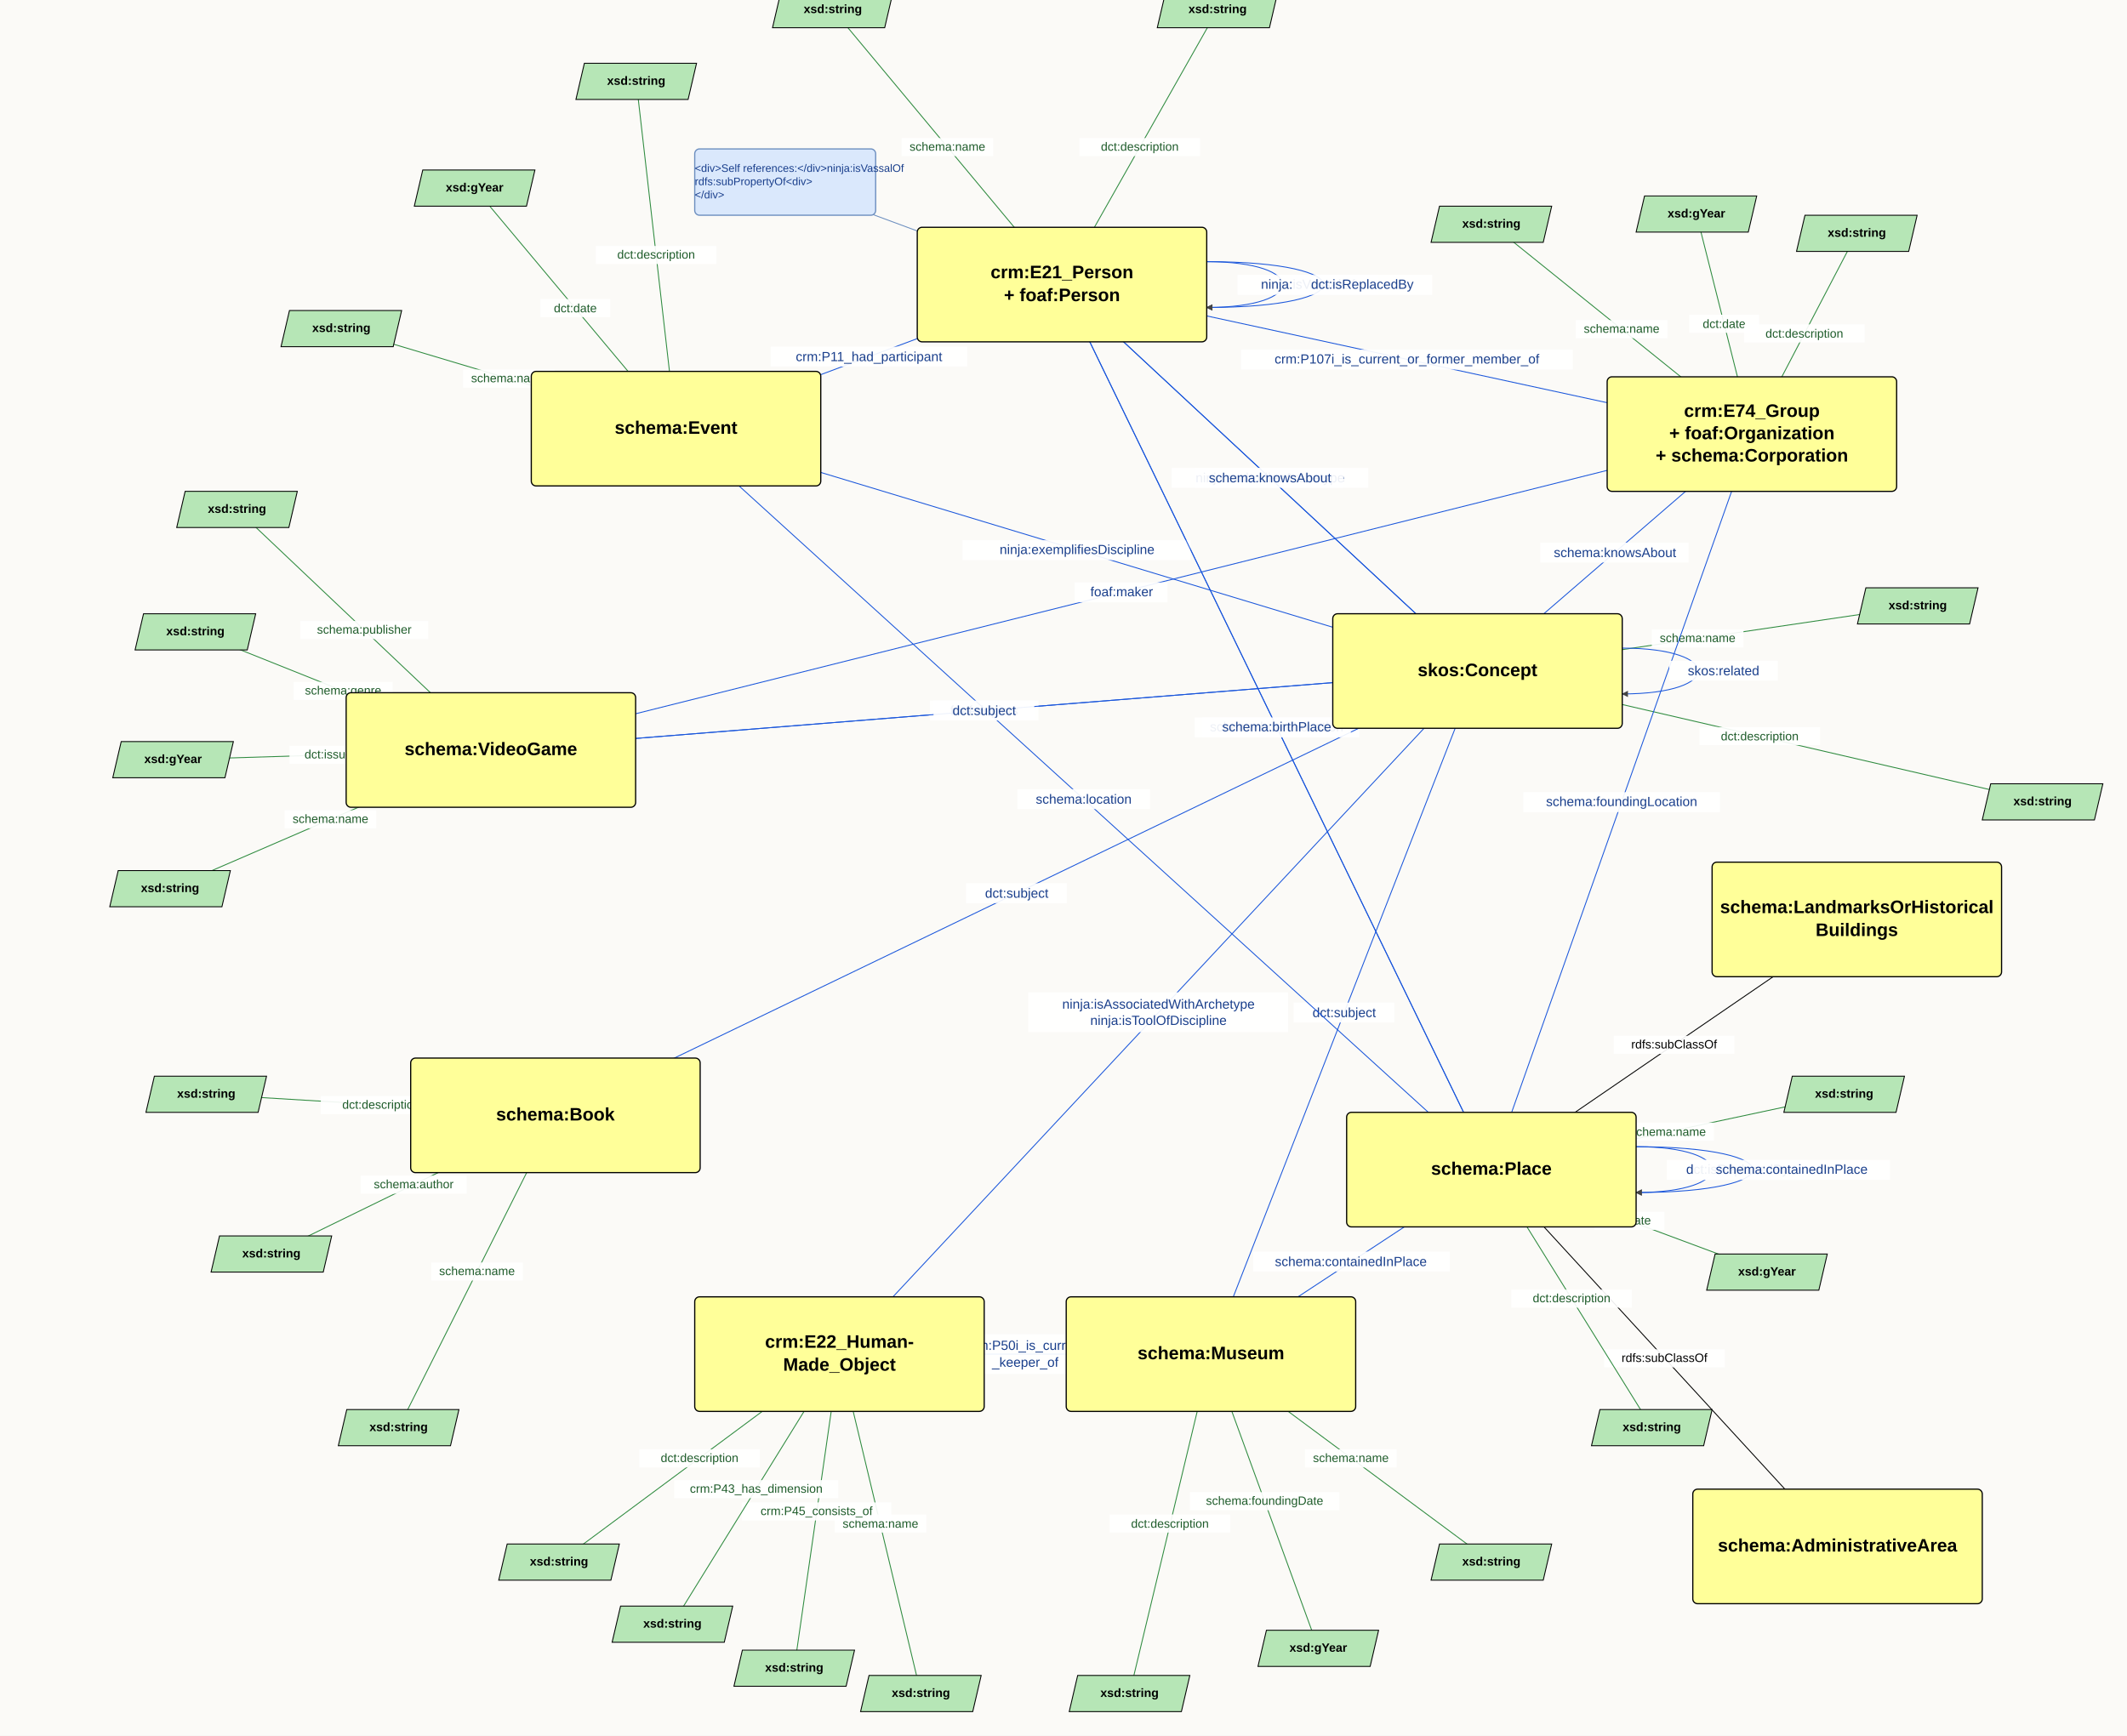
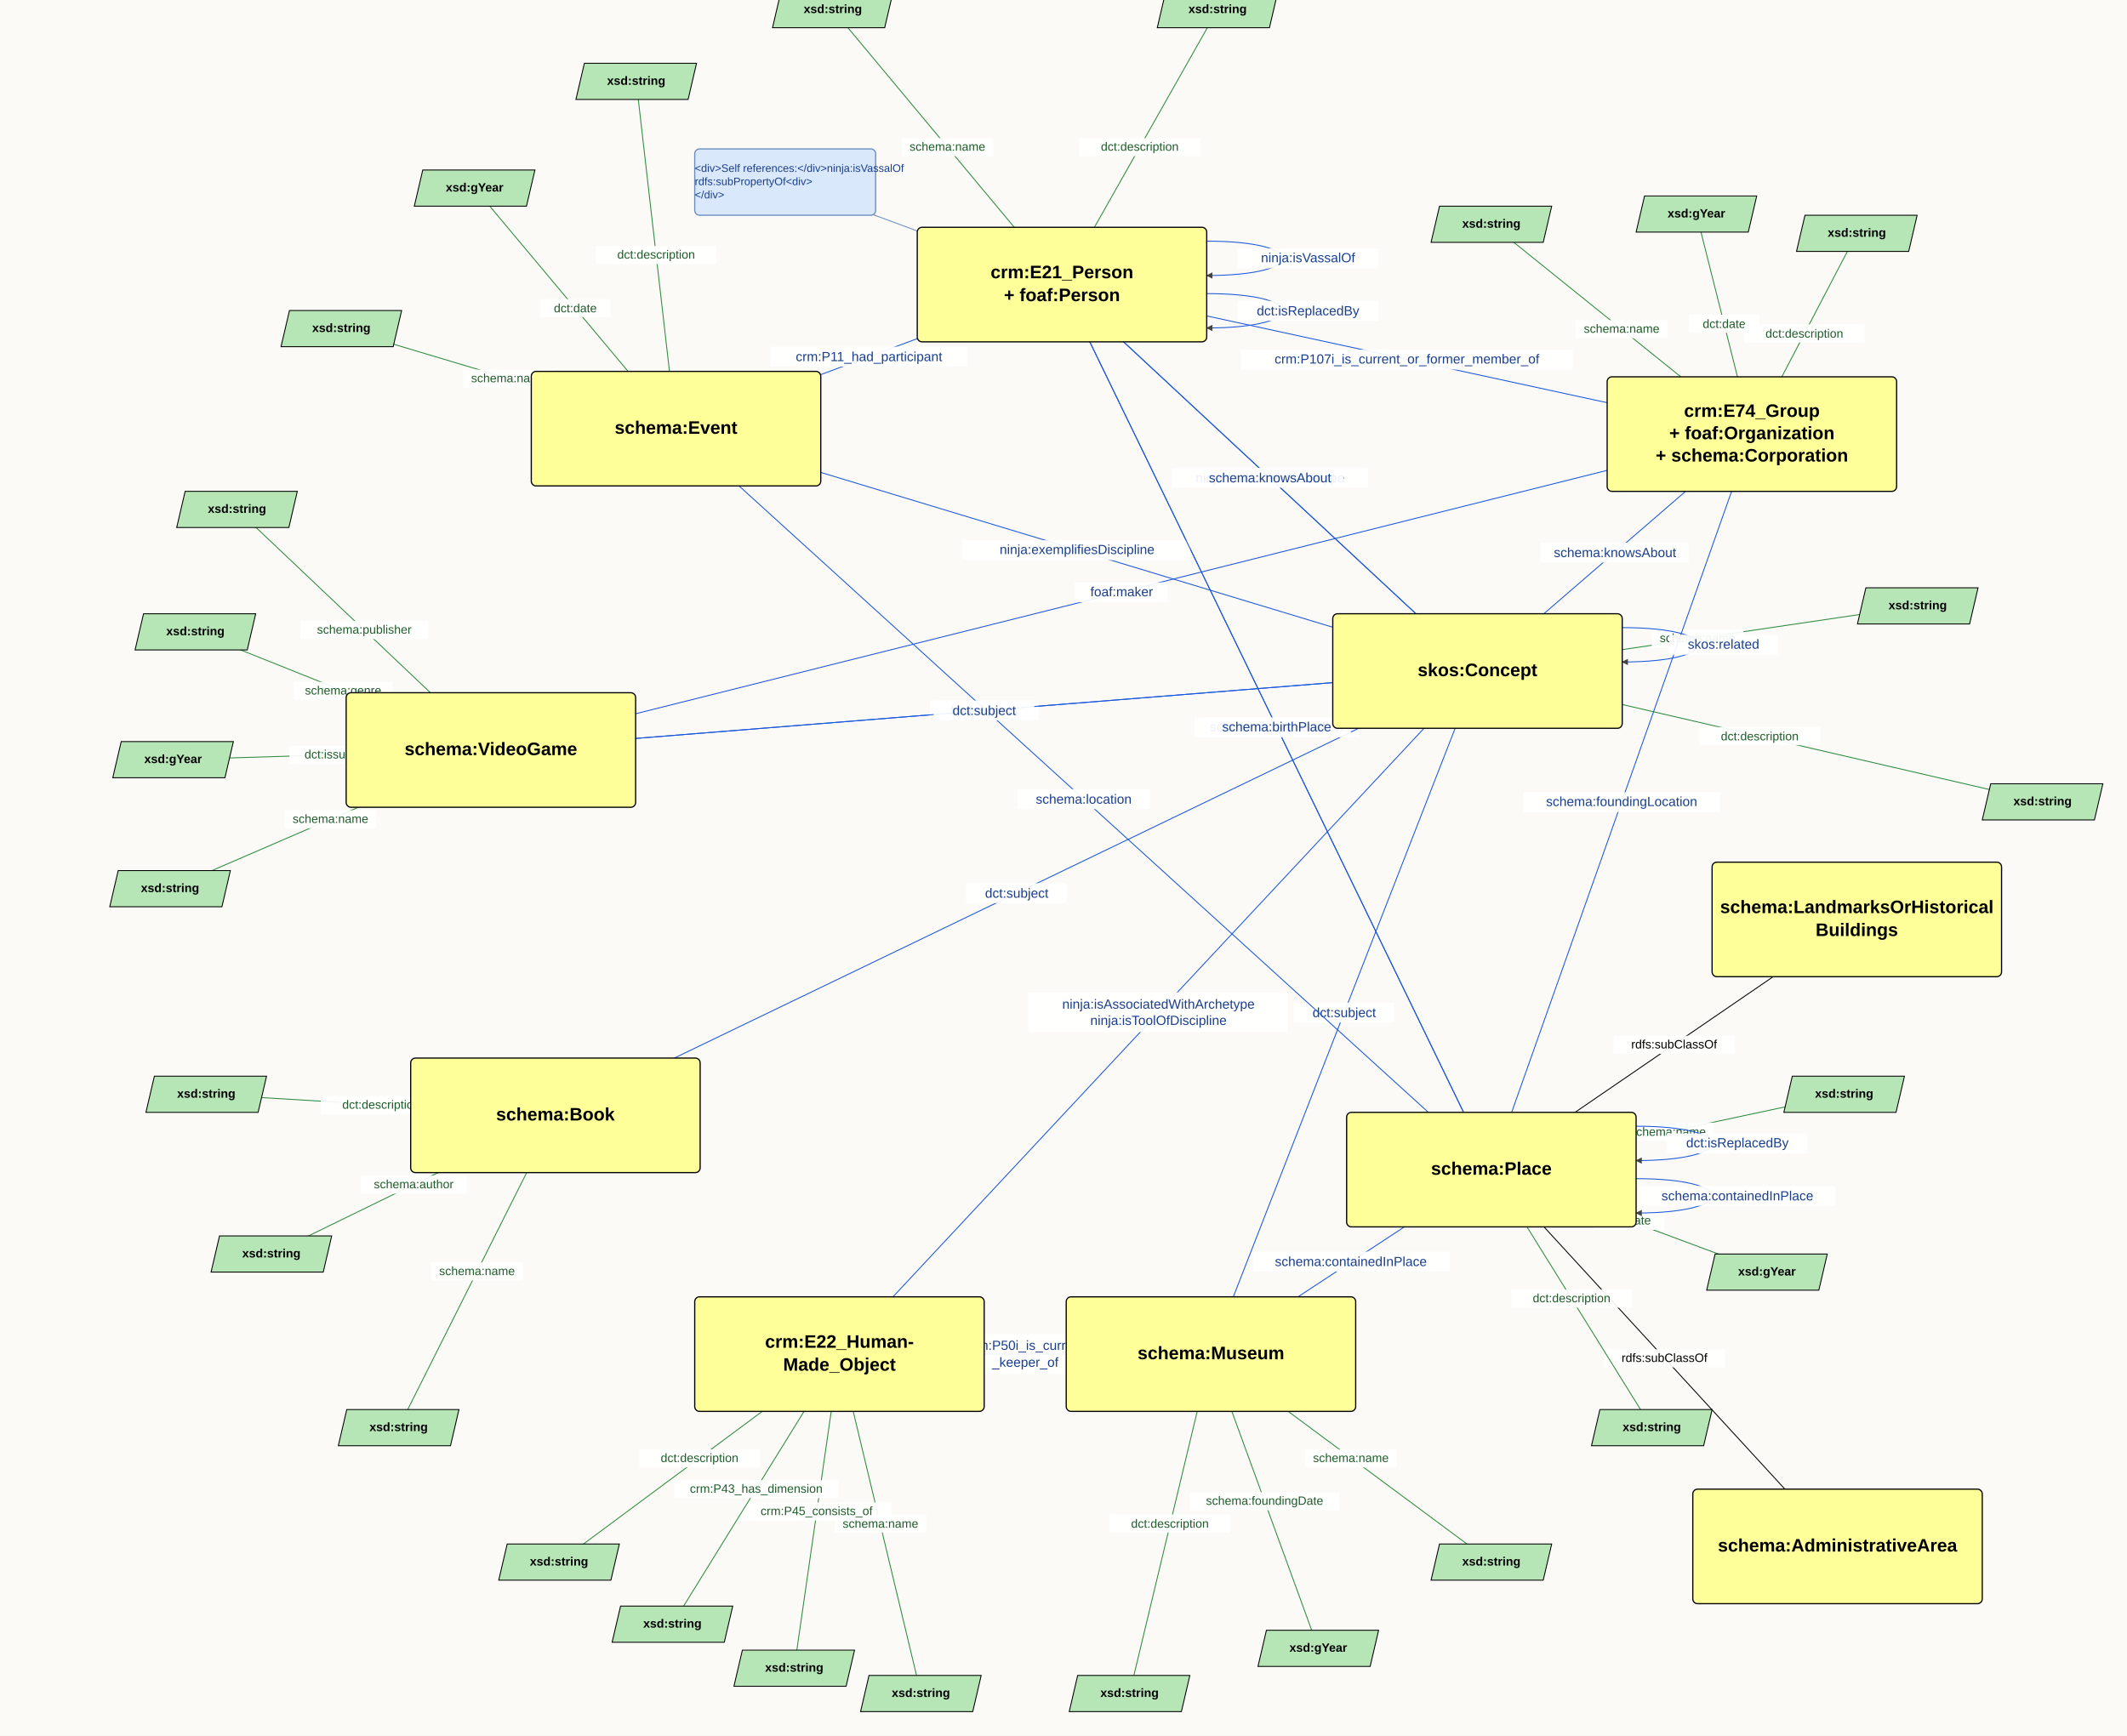
<svg xmlns="http://www.w3.org/2000/svg" viewBox="0 0 3527 2879" font-family="Segoe UI, Helvetica Neue, Arial, sans-serif" role="img" aria-label="Conceptual model: classes and properties in the Ninja RDF graph">
  <rect width="3527" height="2879" fill="#fbfaf7" />
  <defs>
    <marker id="arrow-block" viewBox="0 0 10 10" refX="9" refY="5" markerWidth="7" markerHeight="7" orient="auto-start-reverse">
      <path d="M0,0 L10,5 L0,10 z" fill="#444444" />
    </marker>
    <marker id="arrow-open" viewBox="0 0 10 10" refX="9" refY="5" markerWidth="7" markerHeight="7" orient="auto-start-reverse">
      <path d="M1,1 L9,5 L1,9" fill="none" stroke="#82b366" stroke-width="1.6" />
    </marker>
  </defs>
  <line x1="3047" y1="2565" x2="2473" y2="1940" stroke="#000000" stroke-width="1.5" marker-end="url(#arrow-block)" />
  <rect x="2660" y="2238" width="200" height="30" fill="#ffffff" fill-opacity="0.92" />
  <text x="2760" y="2259" text-anchor="middle" font-size="20" fill="#000000" font-family="Segoe UI, Helvetica Neue, Arial, sans-serif">rdfs:subClassOf</text>
  <line x1="3079" y1="1525" x2="2473" y2="1940" stroke="#000000" stroke-width="1.5" marker-end="url(#arrow-block)" />
  <rect x="2676" y="1718" width="200" height="30" fill="#ffffff" fill-opacity="0.92" />
  <text x="2776" y="1739" text-anchor="middle" font-size="20" fill="#000000" font-family="Segoe UI, Helvetica Neue, Arial, sans-serif">rdfs:subClassOf</text>
  <line x1="1761" y1="472" x2="1381" y2="16" stroke="#2d8a3e" stroke-width="1.5" marker-end="url(#arrow-open)" />
  <rect x="1495" y="229" width="152" height="30" fill="#ffffff" fill-opacity="0.92" />
  <text x="1571" y="250" text-anchor="middle" font-size="20" fill="#1f5c2b" font-family="Segoe UI, Helvetica Neue, Arial, sans-serif">schema:name</text>
  <line x1="1761" y1="472" x2="2019" y2="16" stroke="#2d8a3e" stroke-width="1.5" marker-end="url(#arrow-open)" />
  <rect x="1790" y="229" width="200" height="30" fill="#ffffff" fill-opacity="0.92" />
  <text x="1890" y="250" text-anchor="middle" font-size="20" fill="#1f5c2b" font-family="Segoe UI, Helvetica Neue, Arial, sans-serif">dct:description</text>
  <line x1="2905" y1="720" x2="2473" y2="372" stroke="#2d8a3e" stroke-width="1.5" marker-end="url(#arrow-open)" />
  <rect x="2613" y="531" width="152" height="30" fill="#ffffff" fill-opacity="0.92" />
  <text x="2689" y="552" text-anchor="middle" font-size="20" fill="#1f5c2b" font-family="Segoe UI, Helvetica Neue, Arial, sans-serif">schema:name</text>
  <line x1="2905" y1="720" x2="2813" y2="355" stroke="#2d8a3e" stroke-width="1.5" marker-end="url(#arrow-open)" />
  <rect x="2801" y="522" width="116" height="30" fill="#ffffff" fill-opacity="0.92" />
  <text x="2859" y="544" text-anchor="middle" font-size="20" fill="#1f5c2b" font-family="Segoe UI, Helvetica Neue, Arial, sans-serif">dct:date</text>
  <line x1="2905" y1="720" x2="3079" y2="387" stroke="#2d8a3e" stroke-width="1.5" marker-end="url(#arrow-open)" />
  <rect x="2892" y="538" width="200" height="30" fill="#ffffff" fill-opacity="0.92" />
  <text x="2992" y="560" text-anchor="middle" font-size="20" fill="#1f5c2b" font-family="Segoe UI, Helvetica Neue, Arial, sans-serif">dct:description</text>
  <line x1="2450" y1="1113" x2="3180" y2="1005" stroke="#2d8a3e" stroke-width="1.5" marker-end="url(#arrow-open)" />
  <rect x="2739" y="1044" width="152" height="30" fill="#ffffff" fill-opacity="0.92" />
  <text x="2815" y="1065" text-anchor="middle" font-size="20" fill="#1f5c2b" font-family="Segoe UI, Helvetica Neue, Arial, sans-serif">schema:name</text>
  <line x1="2450" y1="1113" x2="3387" y2="1330" stroke="#2d8a3e" stroke-width="1.5" marker-end="url(#arrow-open)" />
  <rect x="2818" y="1206" width="200" height="30" fill="#ffffff" fill-opacity="0.92" />
  <text x="2918" y="1228" text-anchor="middle" font-size="20" fill="#1f5c2b" font-family="Segoe UI, Helvetica Neue, Arial, sans-serif">dct:description</text>
  <line x1="2473" y1="1940" x2="3058" y2="1815" stroke="#2d8a3e" stroke-width="1.5" marker-end="url(#arrow-open)" />
  <rect x="2690" y="1862" width="152" height="30" fill="#ffffff" fill-opacity="0.92" />
  <text x="2766" y="1884" text-anchor="middle" font-size="20" fill="#1f5c2b" font-family="Segoe UI, Helvetica Neue, Arial, sans-serif">schema:name</text>
  <line x1="2473" y1="1940" x2="2930" y2="2110" stroke="#2d8a3e" stroke-width="1.5" marker-end="url(#arrow-open)" />
  <rect x="2644" y="2010" width="116" height="30" fill="#ffffff" fill-opacity="0.92" />
  <text x="2702" y="2031" text-anchor="middle" font-size="20" fill="#1f5c2b" font-family="Segoe UI, Helvetica Neue, Arial, sans-serif">dct:date</text>
  <line x1="2473" y1="1940" x2="2739" y2="2368" stroke="#2d8a3e" stroke-width="1.5" marker-end="url(#arrow-open)" />
  <rect x="2506" y="2139" width="200" height="30" fill="#ffffff" fill-opacity="0.92" />
  <text x="2606" y="2160" text-anchor="middle" font-size="20" fill="#1f5c2b" font-family="Segoe UI, Helvetica Neue, Arial, sans-serif">dct:description</text>
  <line x1="2008" y1="2246" x2="2473" y2="2591" stroke="#2d8a3e" stroke-width="1.5" marker-end="url(#arrow-open)" />
  <rect x="2164" y="2404" width="152" height="30" fill="#ffffff" fill-opacity="0.92" />
  <text x="2240" y="2425" text-anchor="middle" font-size="20" fill="#1f5c2b" font-family="Segoe UI, Helvetica Neue, Arial, sans-serif">schema:name</text>
  <line x1="2008" y1="2246" x2="2186" y2="2734" stroke="#2d8a3e" stroke-width="1.5" marker-end="url(#arrow-open)" />
  <rect x="1973" y="2475" width="248" height="30" fill="#ffffff" fill-opacity="0.92" />
  <text x="2097" y="2496" text-anchor="middle" font-size="20" fill="#1f5c2b" font-family="Segoe UI, Helvetica Neue, Arial, sans-serif">schema:foundingDate</text>
  <line x1="2008" y1="2246" x2="1873" y2="2809" stroke="#2d8a3e" stroke-width="1.5" marker-end="url(#arrow-open)" />
  <rect x="1840" y="2512" width="200" height="30" fill="#ffffff" fill-opacity="0.92" />
  <text x="1940" y="2534" text-anchor="middle" font-size="20" fill="#1f5c2b" font-family="Segoe UI, Helvetica Neue, Arial, sans-serif">dct:description</text>
  <line x1="1392" y1="2246" x2="1527" y2="2809" stroke="#2d8a3e" stroke-width="1.5" marker-end="url(#arrow-open)" />
  <rect x="1384" y="2512" width="152" height="30" fill="#ffffff" fill-opacity="0.92" />
  <text x="1460" y="2534" text-anchor="middle" font-size="20" fill="#1f5c2b" font-family="Segoe UI, Helvetica Neue, Arial, sans-serif">schema:name</text>
  <line x1="1392" y1="2246" x2="1317" y2="2767" stroke="#2d8a3e" stroke-width="1.5" marker-end="url(#arrow-open)" />
  <rect x="1230" y="2492" width="248" height="30" fill="#ffffff" fill-opacity="0.92" />
  <text x="1354" y="2513" text-anchor="middle" font-size="20" fill="#1f5c2b" font-family="Segoe UI, Helvetica Neue, Arial, sans-serif">crm:P45_consists_of</text>
  <line x1="1392" y1="2246" x2="1115" y2="2694" stroke="#2d8a3e" stroke-width="1.5" marker-end="url(#arrow-open)" />
  <rect x="1118" y="2455" width="272" height="30" fill="#ffffff" fill-opacity="0.92" />
  <text x="1254" y="2476" text-anchor="middle" font-size="20" fill="#1f5c2b" font-family="Segoe UI, Helvetica Neue, Arial, sans-serif">crm:P43_has_dimension</text>
  <line x1="1392" y1="2246" x2="927" y2="2591" stroke="#2d8a3e" stroke-width="1.5" marker-end="url(#arrow-open)" />
  <rect x="1060" y="2404" width="200" height="30" fill="#ffffff" fill-opacity="0.92" />
  <text x="1160" y="2425" text-anchor="middle" font-size="20" fill="#1f5c2b" font-family="Segoe UI, Helvetica Neue, Arial, sans-serif">dct:description</text>
  <line x1="921" y1="1850" x2="661" y2="2368" stroke="#2d8a3e" stroke-width="1.5" marker-end="url(#arrow-open)" />
  <rect x="715" y="2094" width="152" height="30" fill="#ffffff" fill-opacity="0.92" />
  <text x="791" y="2115" text-anchor="middle" font-size="20" fill="#1f5c2b" font-family="Segoe UI, Helvetica Neue, Arial, sans-serif">schema:name</text>
  <line x1="921" y1="1850" x2="450" y2="2080" stroke="#2d8a3e" stroke-width="1.5" marker-end="url(#arrow-open)" />
  <rect x="598" y="1950" width="176" height="30" fill="#ffffff" fill-opacity="0.92" />
  <text x="686" y="1971" text-anchor="middle" font-size="20" fill="#1f5c2b" font-family="Segoe UI, Helvetica Neue, Arial, sans-serif">schema:author</text>
  <line x1="921" y1="1850" x2="342" y2="1815" stroke="#2d8a3e" stroke-width="1.5" marker-end="url(#arrow-open)" />
  <rect x="532" y="1818" width="200" height="30" fill="#ffffff" fill-opacity="0.92" />
  <text x="632" y="1839" text-anchor="middle" font-size="20" fill="#1f5c2b" font-family="Segoe UI, Helvetica Neue, Arial, sans-serif">dct:description</text>
  <line x1="814" y1="1244" x2="282" y2="1474" stroke="#2d8a3e" stroke-width="1.5" marker-end="url(#arrow-open)" />
  <rect x="472" y="1344" width="152" height="30" fill="#ffffff" fill-opacity="0.92" />
  <text x="548" y="1365" text-anchor="middle" font-size="20" fill="#1f5c2b" font-family="Segoe UI, Helvetica Neue, Arial, sans-serif">schema:name</text>
  <line x1="814" y1="1244" x2="287" y2="1260" stroke="#2d8a3e" stroke-width="1.5" marker-end="url(#arrow-open)" />
  <rect x="480" y="1237" width="140" height="30" fill="#ffffff" fill-opacity="0.92" />
  <text x="550" y="1258" text-anchor="middle" font-size="20" fill="#1f5c2b" font-family="Segoe UI, Helvetica Neue, Arial, sans-serif">dct:issued</text>
  <line x1="814" y1="1244" x2="324" y2="1048" stroke="#2d8a3e" stroke-width="1.5" marker-end="url(#arrow-open)" />
  <rect x="487" y="1131" width="164" height="30" fill="#ffffff" fill-opacity="0.92" />
  <text x="569" y="1152" text-anchor="middle" font-size="20" fill="#1f5c2b" font-family="Segoe UI, Helvetica Neue, Arial, sans-serif">schema:genre</text>
  <line x1="814" y1="1244" x2="393" y2="845" stroke="#2d8a3e" stroke-width="1.5" marker-end="url(#arrow-open)" />
  <rect x="498" y="1030" width="212" height="30" fill="#ffffff" fill-opacity="0.92" />
  <text x="604" y="1051" text-anchor="middle" font-size="20" fill="#1f5c2b" font-family="Segoe UI, Helvetica Neue, Arial, sans-serif">schema:publisher</text>
  <line x1="1121" y1="711" x2="566" y2="545" stroke="#2d8a3e" stroke-width="1.5" marker-end="url(#arrow-open)" />
  <rect x="768" y="613" width="152" height="30" fill="#ffffff" fill-opacity="0.92" />
  <text x="844" y="634" text-anchor="middle" font-size="20" fill="#1f5c2b" font-family="Segoe UI, Helvetica Neue, Arial, sans-serif">schema:name</text>
  <line x1="1121" y1="711" x2="787" y2="312" stroke="#2d8a3e" stroke-width="1.5" marker-end="url(#arrow-open)" />
  <rect x="896" y="496" width="116" height="30" fill="#ffffff" fill-opacity="0.92" />
  <text x="954" y="518" text-anchor="middle" font-size="20" fill="#1f5c2b" font-family="Segoe UI, Helvetica Neue, Arial, sans-serif">dct:date</text>
  <line x1="1121" y1="711" x2="1055" y2="135" stroke="#2d8a3e" stroke-width="1.5" marker-end="url(#arrow-open)" />
  <rect x="988" y="408" width="200" height="30" fill="#ffffff" fill-opacity="0.92" />
  <text x="1088" y="429" text-anchor="middle" font-size="20" fill="#1f5c2b" font-family="Segoe UI, Helvetica Neue, Arial, sans-serif">dct:description</text>
  <line x1="1761" y1="472" x2="2905" y2="720" stroke="#1a56db" stroke-width="1.5" marker-end="url(#arrow-block)" />
  <rect x="2058" y="580" width="550" height="33" fill="#ffffff" fill-opacity="0.92" />
  <text x="2333" y="603" text-anchor="middle" font-size="22" fill="#1a3f8c" font-family="Segoe UI, Helvetica Neue, Arial, sans-serif">crm:P107i_is_current_or_former_member_of</text>
  <line x1="1761" y1="472" x2="2450" y2="1113" stroke="#1a56db" stroke-width="1.5" marker-end="url(#arrow-block)" />
  <rect x="1943" y="776" width="326" height="33" fill="#ffffff" fill-opacity="0.92" />
  <text x="2106" y="800" text-anchor="middle" font-size="22" fill="#1a3f8c" font-family="Segoe UI, Helvetica Neue, Arial, sans-serif">ninja:embodiesArchetype</text>
  <line x1="1761" y1="472" x2="2473" y2="1940" stroke="#1a56db" stroke-width="1.5" marker-end="url(#arrow-block)" />
  <rect x="1981" y="1190" width="273" height="33" fill="#ffffff" fill-opacity="0.92" />
  <text x="2117" y="1213" text-anchor="middle" font-size="22" fill="#1a3f8c" font-family="Segoe UI, Helvetica Neue, Arial, sans-serif">schema:homeLocation</text>
  <line x1="1761" y1="472" x2="2450" y2="1113" stroke="#1a56db" stroke-width="1.5" marker-end="url(#arrow-block)" />
  <rect x="1982" y="776" width="246" height="33" fill="#ffffff" fill-opacity="0.92" />
  <text x="2106" y="800" text-anchor="middle" font-size="22" fill="#1a3f8c" font-family="Segoe UI, Helvetica Neue, Arial, sans-serif">schema:knowsAbout</text>
  <line x1="2905" y1="720" x2="2450" y2="1113" stroke="#1a56db" stroke-width="1.5" marker-end="url(#arrow-block)" />
  <rect x="2554" y="900" width="246" height="33" fill="#ffffff" fill-opacity="0.92" />
  <text x="2678" y="924" text-anchor="middle" font-size="22" fill="#1a3f8c" font-family="Segoe UI, Helvetica Neue, Arial, sans-serif">schema:knowsAbout</text>
  <line x1="2905" y1="720" x2="2473" y2="1940" stroke="#1a56db" stroke-width="1.5" marker-end="url(#arrow-block)" />
  <rect x="2526" y="1314" width="326" height="33" fill="#ffffff" fill-opacity="0.92" />
  <text x="2689" y="1337" text-anchor="middle" font-size="22" fill="#1a3f8c" font-family="Segoe UI, Helvetica Neue, Arial, sans-serif">schema:foundingLocation</text>
  <line x1="921" y1="1850" x2="2450" y2="1113" stroke="#1a56db" stroke-width="1.5" marker-end="url(#arrow-block)" />
  <rect x="1602" y="1465" width="167" height="33" fill="#ffffff" fill-opacity="0.92" />
  <text x="1686" y="1489" text-anchor="middle" font-size="22" fill="#1a3f8c" font-family="Segoe UI, Helvetica Neue, Arial, sans-serif">dct:subject</text>
  <line x1="2008" y1="2246" x2="2473" y2="1940" stroke="#1a56db" stroke-width="1.5" marker-end="url(#arrow-block)" />
  <rect x="2078" y="2076" width="326" height="33" fill="#ffffff" fill-opacity="0.92" />
  <text x="2240" y="2100" text-anchor="middle" font-size="22" fill="#1a3f8c" font-family="Segoe UI, Helvetica Neue, Arial, sans-serif">schema:containedInPlace</text>
  <line x1="2008" y1="2246" x2="2450" y2="1113" stroke="#1a56db" stroke-width="1.5" marker-end="url(#arrow-block)" />
  <rect x="2145" y="1663" width="167" height="33" fill="#ffffff" fill-opacity="0.92" />
  <text x="2229" y="1687" text-anchor="middle" font-size="22" fill="#1a3f8c" font-family="Segoe UI, Helvetica Neue, Arial, sans-serif">dct:subject</text>
  <line x1="2008" y1="2246" x2="1392" y2="2246" stroke="#1a56db" stroke-width="1.5" marker-end="url(#arrow-block)" />
  <rect x="1564" y="2213" width="273" height="66" fill="#ffffff" fill-opacity="0.92" />
  <text x="1700" y="2239" text-anchor="middle" font-size="22" fill="#1a3f8c" font-family="Segoe UI, Helvetica Neue, Arial, sans-serif">crm:P50i_is_current</text>
  <text x="1700" y="2267" text-anchor="middle" font-size="22" fill="#1a3f8c" font-family="Segoe UI, Helvetica Neue, Arial, sans-serif">_keeper_of</text>
  <line x1="1392" y1="2246" x2="2450" y2="1113" stroke="#1a56db" stroke-width="1.5" marker-end="url(#arrow-block)" />
  <rect x="1705" y="1646" width="431" height="66" fill="#ffffff" fill-opacity="0.92" />
  <text x="1921" y="1673" text-anchor="middle" font-size="22" fill="#1a3f8c" font-family="Segoe UI, Helvetica Neue, Arial, sans-serif">ninja:isAssociatedWithArchetype</text>
  <text x="1921" y="1700" text-anchor="middle" font-size="22" fill="#1a3f8c" font-family="Segoe UI, Helvetica Neue, Arial, sans-serif">ninja:isToolOfDiscipline</text>
  <line x1="814" y1="1244" x2="2450" y2="1113" stroke="#1a56db" stroke-width="1.5" marker-end="url(#arrow-block)" />
  <rect x="1542" y="1162" width="180" height="33" fill="#ffffff" fill-opacity="0.92" />
  <text x="1632" y="1186" text-anchor="middle" font-size="22" fill="#1a3f8c" font-family="Segoe UI, Helvetica Neue, Arial, sans-serif">foaf:depicts</text>
  <line x1="1121" y1="711" x2="1761" y2="472" stroke="#1a56db" stroke-width="1.5" marker-end="url(#arrow-block)" />
  <rect x="1278" y="575" width="326" height="33" fill="#ffffff" fill-opacity="0.92" />
  <text x="1441" y="599" text-anchor="middle" font-size="22" fill="#1a3f8c" font-family="Segoe UI, Helvetica Neue, Arial, sans-serif">crm:P11_had_participant</text>
  <line x1="1121" y1="711" x2="2450" y2="1113" stroke="#1a56db" stroke-width="1.5" marker-end="url(#arrow-block)" />
  <rect x="1596" y="896" width="378" height="33" fill="#ffffff" fill-opacity="0.92" />
  <text x="1786" y="919" text-anchor="middle" font-size="22" fill="#1a3f8c" font-family="Segoe UI, Helvetica Neue, Arial, sans-serif">ninja:exemplifiesDiscipline</text>
  <line x1="1121" y1="711" x2="2473" y2="1940" stroke="#1a56db" stroke-width="1.5" marker-end="url(#arrow-block)" />
  <rect x="1687" y="1309" width="220" height="33" fill="#ffffff" fill-opacity="0.92" />
  <text x="1797" y="1333" text-anchor="middle" font-size="22" fill="#1a3f8c" font-family="Segoe UI, Helvetica Neue, Arial, sans-serif">schema:location</text>
  <line x1="1761" y1="472" x2="2473" y2="1940" stroke="#1a56db" stroke-width="1.5" marker-end="url(#arrow-block)" />
  <rect x="1994" y="1190" width="246" height="33" fill="#ffffff" fill-opacity="0.92" />
  <text x="2117" y="1213" text-anchor="middle" font-size="22" fill="#1a3f8c" font-family="Segoe UI, Helvetica Neue, Arial, sans-serif">schema:birthPlace</text>
-   <path d="M 2713 1902 C 2881 1902, 2881 1978, 2713 1978" fill="none" stroke="#1a56db" stroke-width="1.5" marker-end="url(#arrow-block)" />
-   <rect x="2764" y="1924" width="233" height="33" fill="#ffffff" fill-opacity="0.92" />
-   <text x="2881" y="1947" text-anchor="middle" font-size="22" fill="#1a3f8c" font-family="Segoe UI, Helvetica Neue, Arial, sans-serif">dct:isReplacedBy</text>
-   <path d="M 2713 1902 C 2971 1902, 2971 1978, 2713 1978" fill="none" stroke="#1a56db" stroke-width="1.5" marker-end="url(#arrow-block)" />
-   <rect x="2808" y="1924" width="326" height="33" fill="#ffffff" fill-opacity="0.92" />
-   <text x="2971" y="1947" text-anchor="middle" font-size="22" fill="#1a3f8c" font-family="Segoe UI, Helvetica Neue, Arial, sans-serif">schema:containedInPlace</text>
+   <path d="M 2713 1868 C 2881 1868, 2881 1925, 2713 1925" fill="none" stroke="#1a56db" stroke-width="1.5" marker-end="url(#arrow-block)" />
+   <rect x="2764" y="1880" width="233" height="33" fill="#ffffff" fill-opacity="0.92" />
+   <text x="2881" y="1903" text-anchor="middle" font-size="22" fill="#1a3f8c" font-family="Segoe UI, Helvetica Neue, Arial, sans-serif">dct:isReplacedBy</text>
+   <path d="M 2713 1955 C 2881 1955, 2881 2012, 2713 2012" fill="none" stroke="#1a56db" stroke-width="1.5" marker-end="url(#arrow-block)" />
+   <rect x="2718" y="1967" width="326" height="33" fill="#ffffff" fill-opacity="0.92" />
+   <text x="2881" y="1991" text-anchor="middle" font-size="22" fill="#1a3f8c" font-family="Segoe UI, Helvetica Neue, Arial, sans-serif">schema:containedInPlace</text>
  <line x1="814" y1="1244" x2="2905" y2="720" stroke="#1a56db" stroke-width="1.5" marker-end="url(#arrow-block)" />
  <rect x="1782" y="966" width="154" height="33" fill="#ffffff" fill-opacity="0.92" />
  <text x="1860" y="989" text-anchor="middle" font-size="22" fill="#1a3f8c" font-family="Segoe UI, Helvetica Neue, Arial, sans-serif">foaf:maker</text>
  <line x1="814" y1="1244" x2="2450" y2="1113" stroke="#1a56db" stroke-width="1.5" marker-end="url(#arrow-block)" />
  <rect x="1548" y="1162" width="167" height="33" fill="#ffffff" fill-opacity="0.92" />
  <text x="1632" y="1186" text-anchor="middle" font-size="22" fill="#1a3f8c" font-family="Segoe UI, Helvetica Neue, Arial, sans-serif">dct:subject</text>
-   <path d="M 2690 1075 C 2858 1075, 2858 1151, 2690 1151" fill="none" stroke="#1a56db" stroke-width="1.5" marker-end="url(#arrow-block)" />
-   <rect x="2768" y="1096" width="180" height="33" fill="#ffffff" fill-opacity="0.92" />
-   <text x="2858" y="1120" text-anchor="middle" font-size="22" fill="#1a3f8c" font-family="Segoe UI, Helvetica Neue, Arial, sans-serif">skos:related</text>
-   <path d="M 2001 434 C 2169 434, 2169 510, 2001 510" fill="none" stroke="#1a56db" stroke-width="1.5" marker-end="url(#arrow-block)" />
-   <rect x="2052" y="456" width="233" height="33" fill="#ffffff" fill-opacity="0.92" />
-   <text x="2169" y="479" text-anchor="middle" font-size="22" fill="#1a3f8c" font-family="Segoe UI, Helvetica Neue, Arial, sans-serif">ninja:isVassalOf</text>
-   <path d="M 2001 434 C 2259 434, 2259 510, 2001 510" fill="none" stroke="#1a56db" stroke-width="1.5" marker-end="url(#arrow-block)" />
-   <rect x="2142" y="456" width="233" height="33" fill="#ffffff" fill-opacity="0.92" />
-   <text x="2259" y="479" text-anchor="middle" font-size="22" fill="#1a3f8c" font-family="Segoe UI, Helvetica Neue, Arial, sans-serif">dct:isReplacedBy</text>
+   <path d="M 2690 1041 C 2858 1041, 2858 1098, 2690 1098" fill="none" stroke="#1a56db" stroke-width="1.5" marker-end="url(#arrow-block)" />
+   <rect x="2768" y="1053" width="180" height="33" fill="#ffffff" fill-opacity="0.92" />
+   <text x="2858" y="1076" text-anchor="middle" font-size="22" fill="#1a3f8c" font-family="Segoe UI, Helvetica Neue, Arial, sans-serif">skos:related</text>
+   <path d="M 2001 400 C 2169 400, 2169 457, 2001 457" fill="none" stroke="#1a56db" stroke-width="1.5" marker-end="url(#arrow-block)" />
+   <rect x="2052" y="412" width="233" height="33" fill="#ffffff" fill-opacity="0.92" />
+   <text x="2169" y="435" text-anchor="middle" font-size="22" fill="#1a3f8c" font-family="Segoe UI, Helvetica Neue, Arial, sans-serif">ninja:isVassalOf</text>
+   <path d="M 2001 487 C 2169 487, 2169 544, 2001 544" fill="none" stroke="#1a56db" stroke-width="1.5" marker-end="url(#arrow-block)" />
+   <rect x="2052" y="499" width="233" height="33" fill="#ffffff" fill-opacity="0.92" />
+   <text x="2169" y="523" text-anchor="middle" font-size="22" fill="#1a3f8c" font-family="Segoe UI, Helvetica Neue, Arial, sans-serif">dct:isReplacedBy</text>
  <line x1="1302" y1="302" x2="1761" y2="472" stroke="#6c8ebf" stroke-width="1.5" marker-end="url(#arrow-block)" />
  <rect x="1521" y="377" width="480" height="190" rx="8" fill="#ffff99" stroke="#000000" stroke-width="2" />
  <text x="1761" y="453" text-anchor="middle" dominant-baseline="middle" font-size="30" font-weight="700" fill="#000000" font-family="Segoe UI, Helvetica Neue, Arial, sans-serif">crm:E21_Person</text>
  <text x="1761" y="491" text-anchor="middle" dominant-baseline="middle" font-size="30" font-weight="700" fill="#000000" font-family="Segoe UI, Helvetica Neue, Arial, sans-serif">+ foaf:Person</text>
  <rect x="2665" y="625" width="480" height="190" rx="8" fill="#ffff99" stroke="#000000" stroke-width="2" />
  <text x="2905" y="683" text-anchor="middle" dominant-baseline="middle" font-size="30" font-weight="700" fill="#000000" font-family="Segoe UI, Helvetica Neue, Arial, sans-serif">crm:E74_Group</text>
  <text x="2905" y="720" text-anchor="middle" dominant-baseline="middle" font-size="30" font-weight="700" fill="#000000" font-family="Segoe UI, Helvetica Neue, Arial, sans-serif">+ foaf:Organization</text>
  <text x="2905" y="757" text-anchor="middle" dominant-baseline="middle" font-size="30" font-weight="700" fill="#000000" font-family="Segoe UI, Helvetica Neue, Arial, sans-serif">+ schema:Corporation</text>
  <rect x="2210" y="1018" width="480" height="190" rx="8" fill="#ffff99" stroke="#000000" stroke-width="2" />
  <text x="2450" y="1113" text-anchor="middle" dominant-baseline="middle" font-size="30" font-weight="700" fill="#000000" font-family="Segoe UI, Helvetica Neue, Arial, sans-serif">skos:Concept</text>
  <rect x="2233" y="1845" width="480" height="190" rx="8" fill="#ffff99" stroke="#000000" stroke-width="2" />
  <text x="2473" y="1940" text-anchor="middle" dominant-baseline="middle" font-size="30" font-weight="700" fill="#000000" font-family="Segoe UI, Helvetica Neue, Arial, sans-serif">schema:Place</text>
  <rect x="2807" y="2470" width="480" height="190" rx="8" fill="#ffff99" stroke="#000000" stroke-width="2" />
  <text x="3047" y="2565" text-anchor="middle" dominant-baseline="middle" font-size="30" font-weight="700" fill="#000000" font-family="Segoe UI, Helvetica Neue, Arial, sans-serif">schema:AdministrativeArea</text>
  <rect x="2839" y="1430" width="480" height="190" rx="8" fill="#ffff99" stroke="#000000" stroke-width="2" />
  <text x="3079" y="1506" text-anchor="middle" dominant-baseline="middle" font-size="30" font-weight="700" fill="#000000" font-family="Segoe UI, Helvetica Neue, Arial, sans-serif">schema:LandmarksOrHistorical</text>
  <text x="3079" y="1544" text-anchor="middle" dominant-baseline="middle" font-size="30" font-weight="700" fill="#000000" font-family="Segoe UI, Helvetica Neue, Arial, sans-serif">Buildings</text>
  <rect x="1768" y="2151" width="480" height="190" rx="8" fill="#ffff99" stroke="#000000" stroke-width="2" />
  <text x="2008" y="2246" text-anchor="middle" dominant-baseline="middle" font-size="30" font-weight="700" fill="#000000" font-family="Segoe UI, Helvetica Neue, Arial, sans-serif">schema:Museum</text>
  <rect x="1152" y="2151" width="480" height="190" rx="8" fill="#ffff99" stroke="#000000" stroke-width="2" />
  <text x="1392" y="2227" text-anchor="middle" dominant-baseline="middle" font-size="30" font-weight="700" fill="#000000" font-family="Segoe UI, Helvetica Neue, Arial, sans-serif">crm:E22_Human-</text>
  <text x="1392" y="2265" text-anchor="middle" dominant-baseline="middle" font-size="30" font-weight="700" fill="#000000" font-family="Segoe UI, Helvetica Neue, Arial, sans-serif">Made_Object</text>
  <rect x="681" y="1755" width="480" height="190" rx="8" fill="#ffff99" stroke="#000000" stroke-width="2" />
  <text x="921" y="1850" text-anchor="middle" dominant-baseline="middle" font-size="30" font-weight="700" fill="#000000" font-family="Segoe UI, Helvetica Neue, Arial, sans-serif">schema:Book</text>
  <rect x="574" y="1149" width="480" height="190" rx="8" fill="#ffff99" stroke="#000000" stroke-width="2" />
  <text x="814" y="1244" text-anchor="middle" dominant-baseline="middle" font-size="30" font-weight="700" fill="#000000" font-family="Segoe UI, Helvetica Neue, Arial, sans-serif">schema:VideoGame</text>
  <rect x="881" y="616" width="480" height="190" rx="8" fill="#ffff99" stroke="#000000" stroke-width="2" />
  <text x="1121" y="711" text-anchor="middle" dominant-baseline="middle" font-size="30" font-weight="700" fill="#000000" font-family="Segoe UI, Helvetica Neue, Arial, sans-serif">schema:Event</text>
  <polygon points="1295,-14 1481,-14 1467,46 1281,46" fill="#b6e6b6" stroke="#000000" stroke-width="1.5" />
  <text x="1381" y="16" text-anchor="middle" dominant-baseline="middle" font-size="20" font-weight="700" fill="#000000" font-family="Segoe UI, Helvetica Neue, Arial, sans-serif">xsd:string</text>
  <polygon points="1933,-14 2119,-14 2105,46 1919,46" fill="#b6e6b6" stroke="#000000" stroke-width="1.5" />
  <text x="2019" y="16" text-anchor="middle" dominant-baseline="middle" font-size="20" font-weight="700" fill="#000000" font-family="Segoe UI, Helvetica Neue, Arial, sans-serif">xsd:string</text>
  <polygon points="2387,342 2573,342 2559,402 2373,402" fill="#b6e6b6" stroke="#000000" stroke-width="1.5" />
  <text x="2473" y="372" text-anchor="middle" dominant-baseline="middle" font-size="20" font-weight="700" fill="#000000" font-family="Segoe UI, Helvetica Neue, Arial, sans-serif">xsd:string</text>
  <polygon points="2727,325 2913,325 2899,385 2713,385" fill="#b6e6b6" stroke="#000000" stroke-width="1.5" />
  <text x="2813" y="355" text-anchor="middle" dominant-baseline="middle" font-size="20" font-weight="700" fill="#000000" font-family="Segoe UI, Helvetica Neue, Arial, sans-serif">xsd:gYear</text>
  <polygon points="2993,357 3179,357 3165,417 2979,417" fill="#b6e6b6" stroke="#000000" stroke-width="1.5" />
  <text x="3079" y="387" text-anchor="middle" dominant-baseline="middle" font-size="20" font-weight="700" fill="#000000" font-family="Segoe UI, Helvetica Neue, Arial, sans-serif">xsd:string</text>
  <polygon points="3094,975 3280,975 3266,1035 3080,1035" fill="#b6e6b6" stroke="#000000" stroke-width="1.5" />
  <text x="3180" y="1005" text-anchor="middle" dominant-baseline="middle" font-size="20" font-weight="700" fill="#000000" font-family="Segoe UI, Helvetica Neue, Arial, sans-serif">xsd:string</text>
  <polygon points="3301,1300 3487,1300 3473,1360 3287,1360" fill="#b6e6b6" stroke="#000000" stroke-width="1.5" />
  <text x="3387" y="1330" text-anchor="middle" dominant-baseline="middle" font-size="20" font-weight="700" fill="#000000" font-family="Segoe UI, Helvetica Neue, Arial, sans-serif">xsd:string</text>
  <polygon points="2972,1785 3158,1785 3144,1845 2958,1845" fill="#b6e6b6" stroke="#000000" stroke-width="1.5" />
  <text x="3058" y="1815" text-anchor="middle" dominant-baseline="middle" font-size="20" font-weight="700" fill="#000000" font-family="Segoe UI, Helvetica Neue, Arial, sans-serif">xsd:string</text>
  <polygon points="2844,2080 3030,2080 3016,2140 2830,2140" fill="#b6e6b6" stroke="#000000" stroke-width="1.5" />
  <text x="2930" y="2110" text-anchor="middle" dominant-baseline="middle" font-size="20" font-weight="700" fill="#000000" font-family="Segoe UI, Helvetica Neue, Arial, sans-serif">xsd:gYear</text>
  <polygon points="2653,2338 2839,2338 2825,2398 2639,2398" fill="#b6e6b6" stroke="#000000" stroke-width="1.5" />
  <text x="2739" y="2368" text-anchor="middle" dominant-baseline="middle" font-size="20" font-weight="700" fill="#000000" font-family="Segoe UI, Helvetica Neue, Arial, sans-serif">xsd:string</text>
  <polygon points="2387,2561 2573,2561 2559,2621 2373,2621" fill="#b6e6b6" stroke="#000000" stroke-width="1.5" />
  <text x="2473" y="2591" text-anchor="middle" dominant-baseline="middle" font-size="20" font-weight="700" fill="#000000" font-family="Segoe UI, Helvetica Neue, Arial, sans-serif">xsd:string</text>
  <polygon points="2100,2704 2286,2704 2272,2764 2086,2764" fill="#b6e6b6" stroke="#000000" stroke-width="1.5" />
  <text x="2186" y="2734" text-anchor="middle" dominant-baseline="middle" font-size="20" font-weight="700" fill="#000000" font-family="Segoe UI, Helvetica Neue, Arial, sans-serif">xsd:gYear</text>
  <polygon points="1787,2779 1973,2779 1959,2839 1773,2839" fill="#b6e6b6" stroke="#000000" stroke-width="1.5" />
  <text x="1873" y="2809" text-anchor="middle" dominant-baseline="middle" font-size="20" font-weight="700" fill="#000000" font-family="Segoe UI, Helvetica Neue, Arial, sans-serif">xsd:string</text>
  <polygon points="1441,2779 1627,2779 1613,2839 1427,2839" fill="#b6e6b6" stroke="#000000" stroke-width="1.5" />
  <text x="1527" y="2809" text-anchor="middle" dominant-baseline="middle" font-size="20" font-weight="700" fill="#000000" font-family="Segoe UI, Helvetica Neue, Arial, sans-serif">xsd:string</text>
  <polygon points="1231,2737 1417,2737 1403,2797 1217,2797" fill="#b6e6b6" stroke="#000000" stroke-width="1.5" />
  <text x="1317" y="2767" text-anchor="middle" dominant-baseline="middle" font-size="20" font-weight="700" fill="#000000" font-family="Segoe UI, Helvetica Neue, Arial, sans-serif">xsd:string</text>
  <polygon points="1029,2664 1215,2664 1201,2724 1015,2724" fill="#b6e6b6" stroke="#000000" stroke-width="1.5" />
  <text x="1115" y="2694" text-anchor="middle" dominant-baseline="middle" font-size="20" font-weight="700" fill="#000000" font-family="Segoe UI, Helvetica Neue, Arial, sans-serif">xsd:string</text>
  <polygon points="841,2561 1027,2561 1013,2621 827,2621" fill="#b6e6b6" stroke="#000000" stroke-width="1.5" />
  <text x="927" y="2591" text-anchor="middle" dominant-baseline="middle" font-size="20" font-weight="700" fill="#000000" font-family="Segoe UI, Helvetica Neue, Arial, sans-serif">xsd:string</text>
  <polygon points="575,2338 761,2338 747,2398 561,2398" fill="#b6e6b6" stroke="#000000" stroke-width="1.5" />
  <text x="661" y="2368" text-anchor="middle" dominant-baseline="middle" font-size="20" font-weight="700" fill="#000000" font-family="Segoe UI, Helvetica Neue, Arial, sans-serif">xsd:string</text>
  <polygon points="364,2050 550,2050 536,2110 350,2110" fill="#b6e6b6" stroke="#000000" stroke-width="1.5" />
  <text x="450" y="2080" text-anchor="middle" dominant-baseline="middle" font-size="20" font-weight="700" fill="#000000" font-family="Segoe UI, Helvetica Neue, Arial, sans-serif">xsd:string</text>
  <polygon points="256,1785 442,1785 428,1845 242,1845" fill="#b6e6b6" stroke="#000000" stroke-width="1.5" />
  <text x="342" y="1815" text-anchor="middle" dominant-baseline="middle" font-size="20" font-weight="700" fill="#000000" font-family="Segoe UI, Helvetica Neue, Arial, sans-serif">xsd:string</text>
  <polygon points="196,1444 382,1444 368,1504 182,1504" fill="#b6e6b6" stroke="#000000" stroke-width="1.5" />
  <text x="282" y="1474" text-anchor="middle" dominant-baseline="middle" font-size="20" font-weight="700" fill="#000000" font-family="Segoe UI, Helvetica Neue, Arial, sans-serif">xsd:string</text>
  <polygon points="201,1230 387,1230 373,1290 187,1290" fill="#b6e6b6" stroke="#000000" stroke-width="1.5" />
  <text x="287" y="1260" text-anchor="middle" dominant-baseline="middle" font-size="20" font-weight="700" fill="#000000" font-family="Segoe UI, Helvetica Neue, Arial, sans-serif">xsd:gYear</text>
  <polygon points="238,1018 424,1018 410,1078 224,1078" fill="#b6e6b6" stroke="#000000" stroke-width="1.5" />
  <text x="324" y="1048" text-anchor="middle" dominant-baseline="middle" font-size="20" font-weight="700" fill="#000000" font-family="Segoe UI, Helvetica Neue, Arial, sans-serif">xsd:string</text>
  <polygon points="307,815 493,815 479,875 293,875" fill="#b6e6b6" stroke="#000000" stroke-width="1.5" />
  <text x="393" y="845" text-anchor="middle" dominant-baseline="middle" font-size="20" font-weight="700" fill="#000000" font-family="Segoe UI, Helvetica Neue, Arial, sans-serif">xsd:string</text>
  <polygon points="480,515 666,515 652,575 466,575" fill="#b6e6b6" stroke="#000000" stroke-width="1.5" />
  <text x="566" y="545" text-anchor="middle" dominant-baseline="middle" font-size="20" font-weight="700" fill="#000000" font-family="Segoe UI, Helvetica Neue, Arial, sans-serif">xsd:string</text>
  <polygon points="701,282 887,282 873,342 687,342" fill="#b6e6b6" stroke="#000000" stroke-width="1.5" />
  <text x="787" y="312" text-anchor="middle" dominant-baseline="middle" font-size="20" font-weight="700" fill="#000000" font-family="Segoe UI, Helvetica Neue, Arial, sans-serif">xsd:gYear</text>
  <polygon points="969,105 1155,105 1141,165 955,165" fill="#b6e6b6" stroke="#000000" stroke-width="1.5" />
  <text x="1055" y="135" text-anchor="middle" dominant-baseline="middle" font-size="20" font-weight="700" fill="#000000" font-family="Segoe UI, Helvetica Neue, Arial, sans-serif">xsd:string</text>
  <rect x="1152" y="247" width="300" height="110" rx="8" fill="#dae8fc" stroke="#6c8ebf" stroke-width="2" />
  <text x="1152" y="280" text-anchor="start" dominant-baseline="middle" font-size="18" font-weight="400" fill="#1a3f8c" font-family="Segoe UI, Helvetica Neue, Arial, sans-serif">&lt;div&gt;Self references:&lt;/div&gt;ninja:isVassalOf</text>
  <text x="1152" y="302" text-anchor="start" dominant-baseline="middle" font-size="18" font-weight="400" fill="#1a3f8c" font-family="Segoe UI, Helvetica Neue, Arial, sans-serif">rdfs:subPropertyOf&lt;div&gt;</text>
  <text x="1152" y="324" text-anchor="start" dominant-baseline="middle" font-size="18" font-weight="400" fill="#1a3f8c" font-family="Segoe UI, Helvetica Neue, Arial, sans-serif">&lt;/div&gt;</text>
  <rect x="-420" y="-420" width="420" height="330" rx="8" fill="none" stroke="#333333" stroke-width="2" />
  <text x="-400" y="-385" text-anchor="start" dominant-baseline="middle" font-size="22" font-weight="700" fill="#1a1a1a" font-family="Segoe UI, Helvetica Neue, Arial, sans-serif">Conceptual Model (Graffoo notation)</text>
  <rect x="-400" y="-350" width="180" height="55" rx="8" fill="#ffff99" stroke="#000000" stroke-width="2" />
  <text x="-310" y="-322" text-anchor="middle" dominant-baseline="middle" font-size="30" font-weight="700" fill="#000000" font-family="Segoe UI, Helvetica Neue, Arial, sans-serif">Class</text>
  <polygon points="-386,-280 -220,-280 -234,-230 -400,-230" fill="#b6e6b6" stroke="#000000" stroke-width="1.5" />
  <text x="-310" y="-255" text-anchor="middle" dominant-baseline="middle" font-size="20" font-weight="700" fill="#000000" font-family="Segoe UI, Helvetica Neue, Arial, sans-serif">Datatype</text>
  <text x="-400" y="-200" text-anchor="start" dominant-baseline="middle" font-size="22" font-weight="700" fill="#1a1a1a" font-family="Segoe UI, Helvetica Neue, Arial, sans-serif">&amp;#8212; Object property (blue)</text>
  <text x="-400" y="-160" text-anchor="start" dominant-baseline="middle" font-size="22" font-weight="700" fill="#1a1a1a" font-family="Segoe UI, Helvetica Neue, Arial, sans-serif">&amp;#8212; Data property (green)</text>
  <text x="-400" y="-120" text-anchor="start" dominant-baseline="middle" font-size="22" font-weight="700" fill="#1a1a1a" font-family="Segoe UI, Helvetica Neue, Arial, sans-serif">&amp;#8212; Class relation (black)</text>
</svg>
